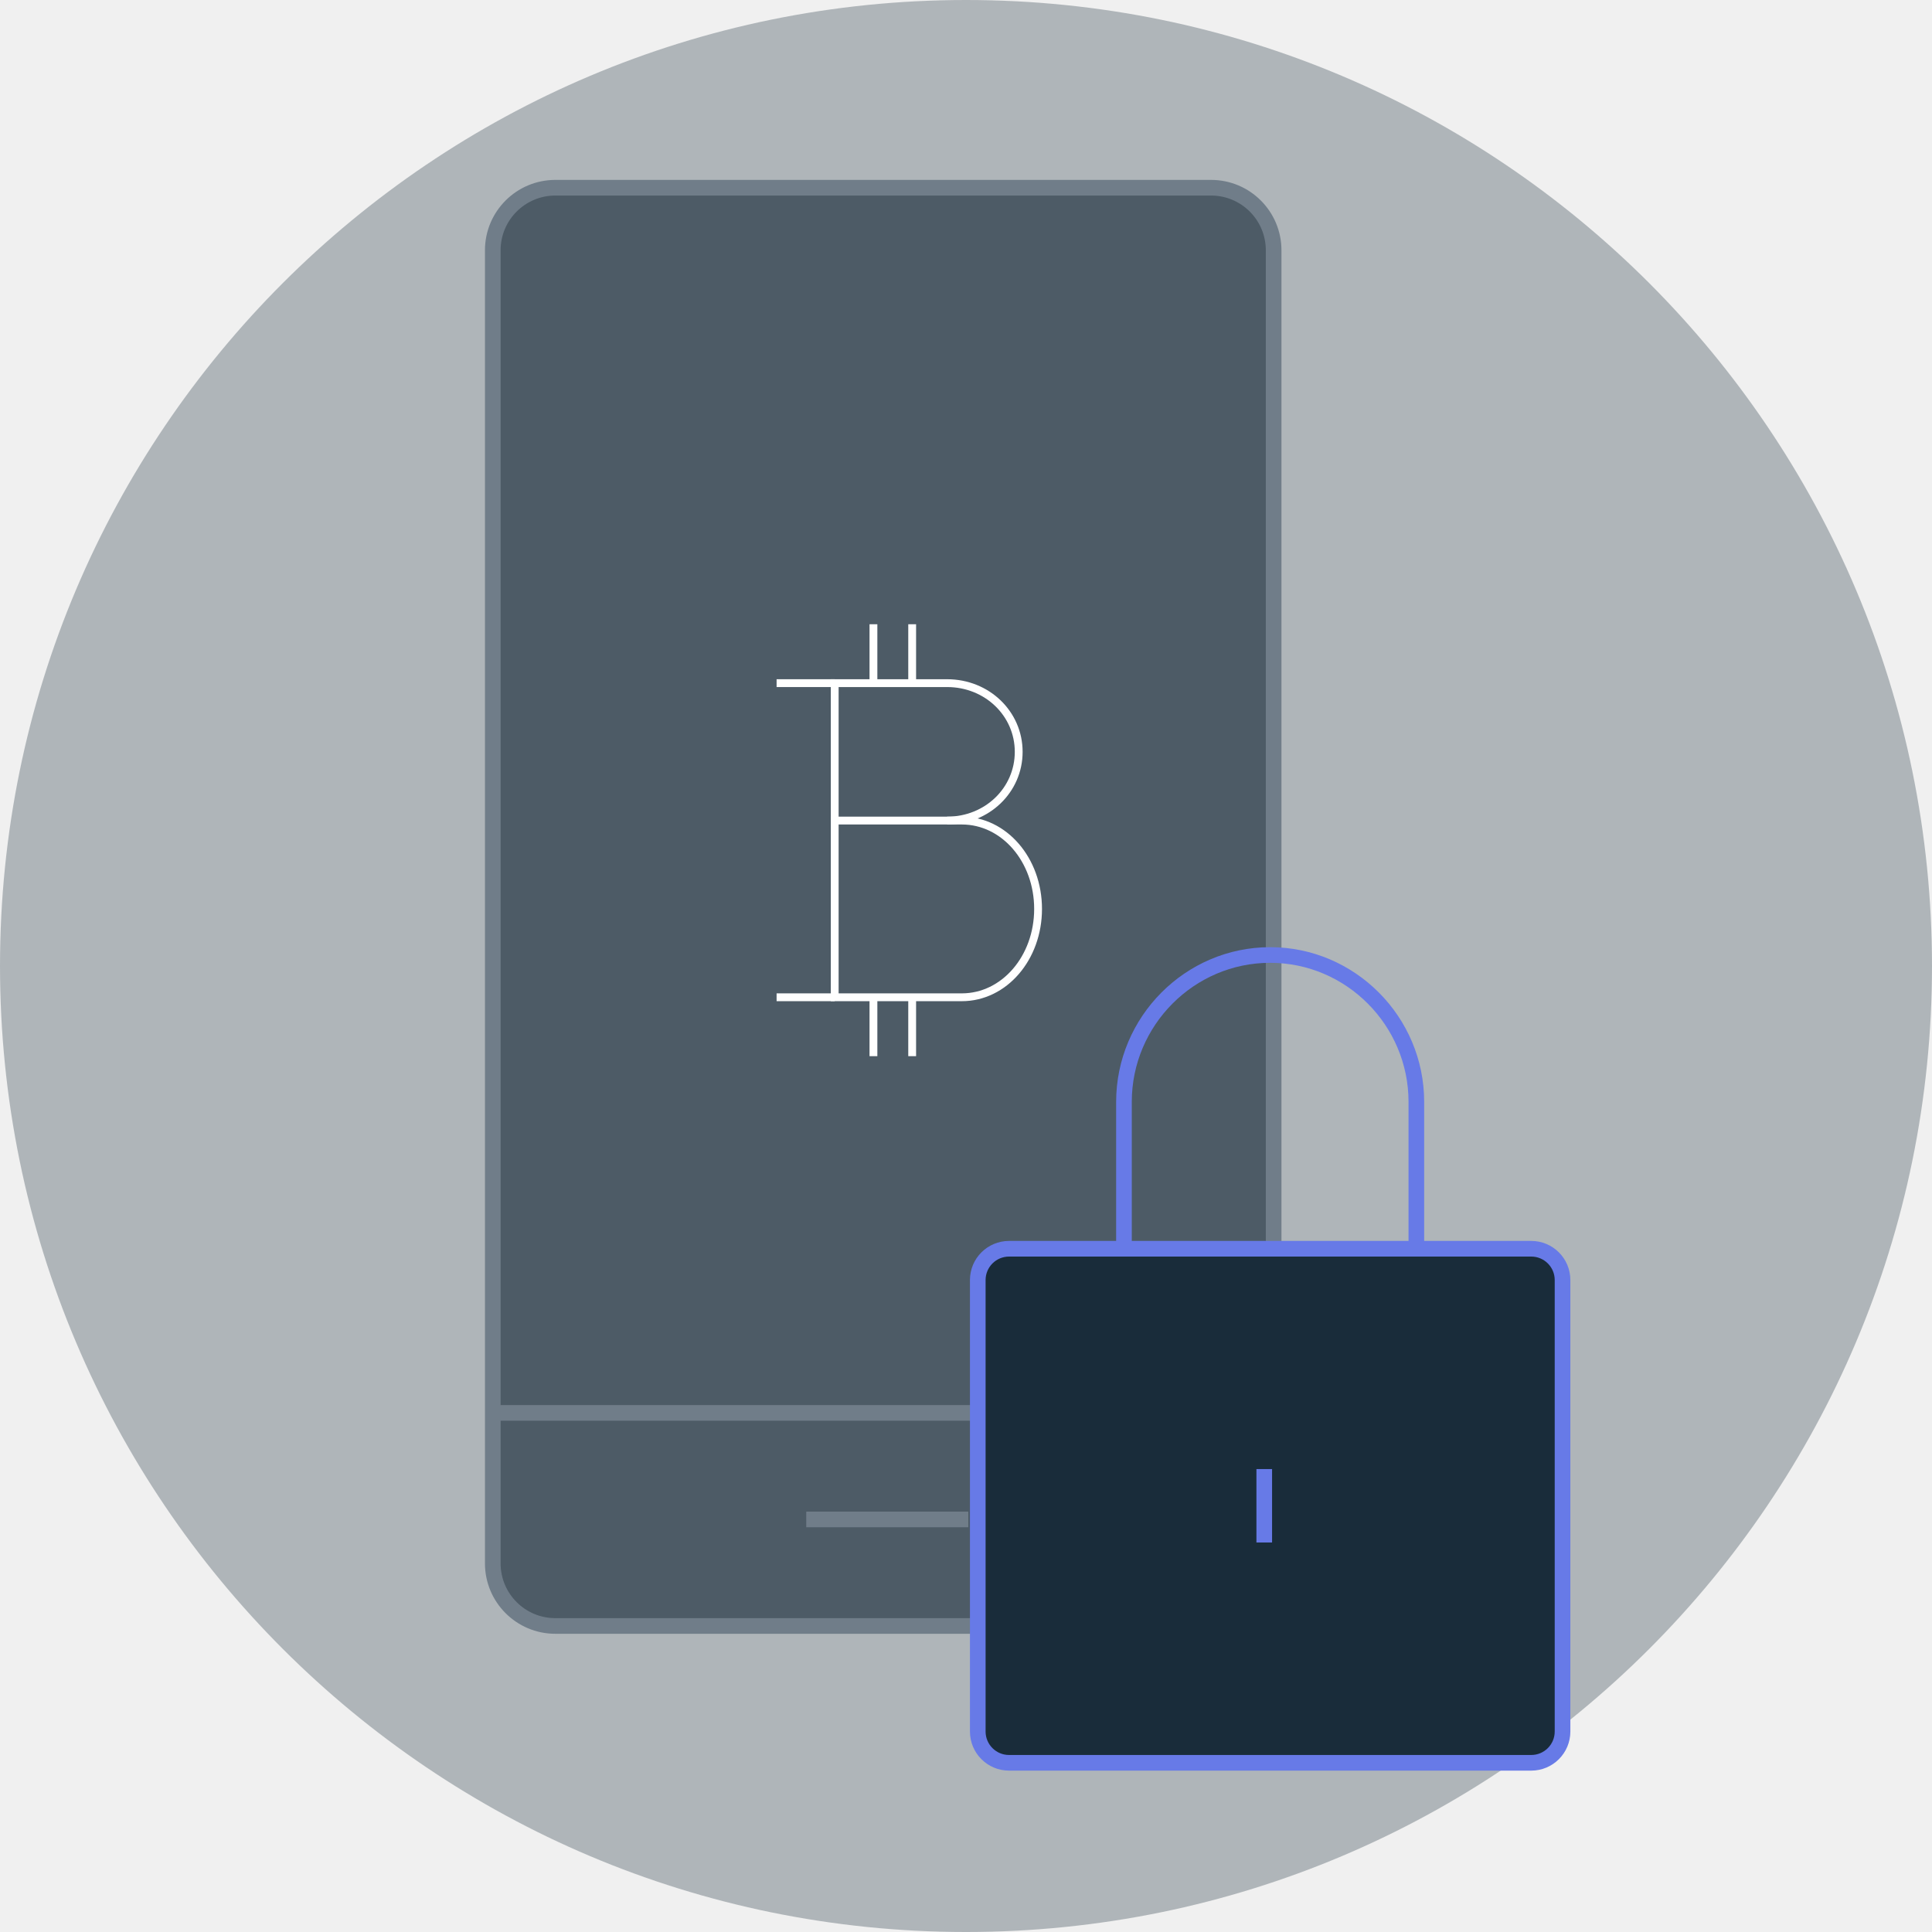
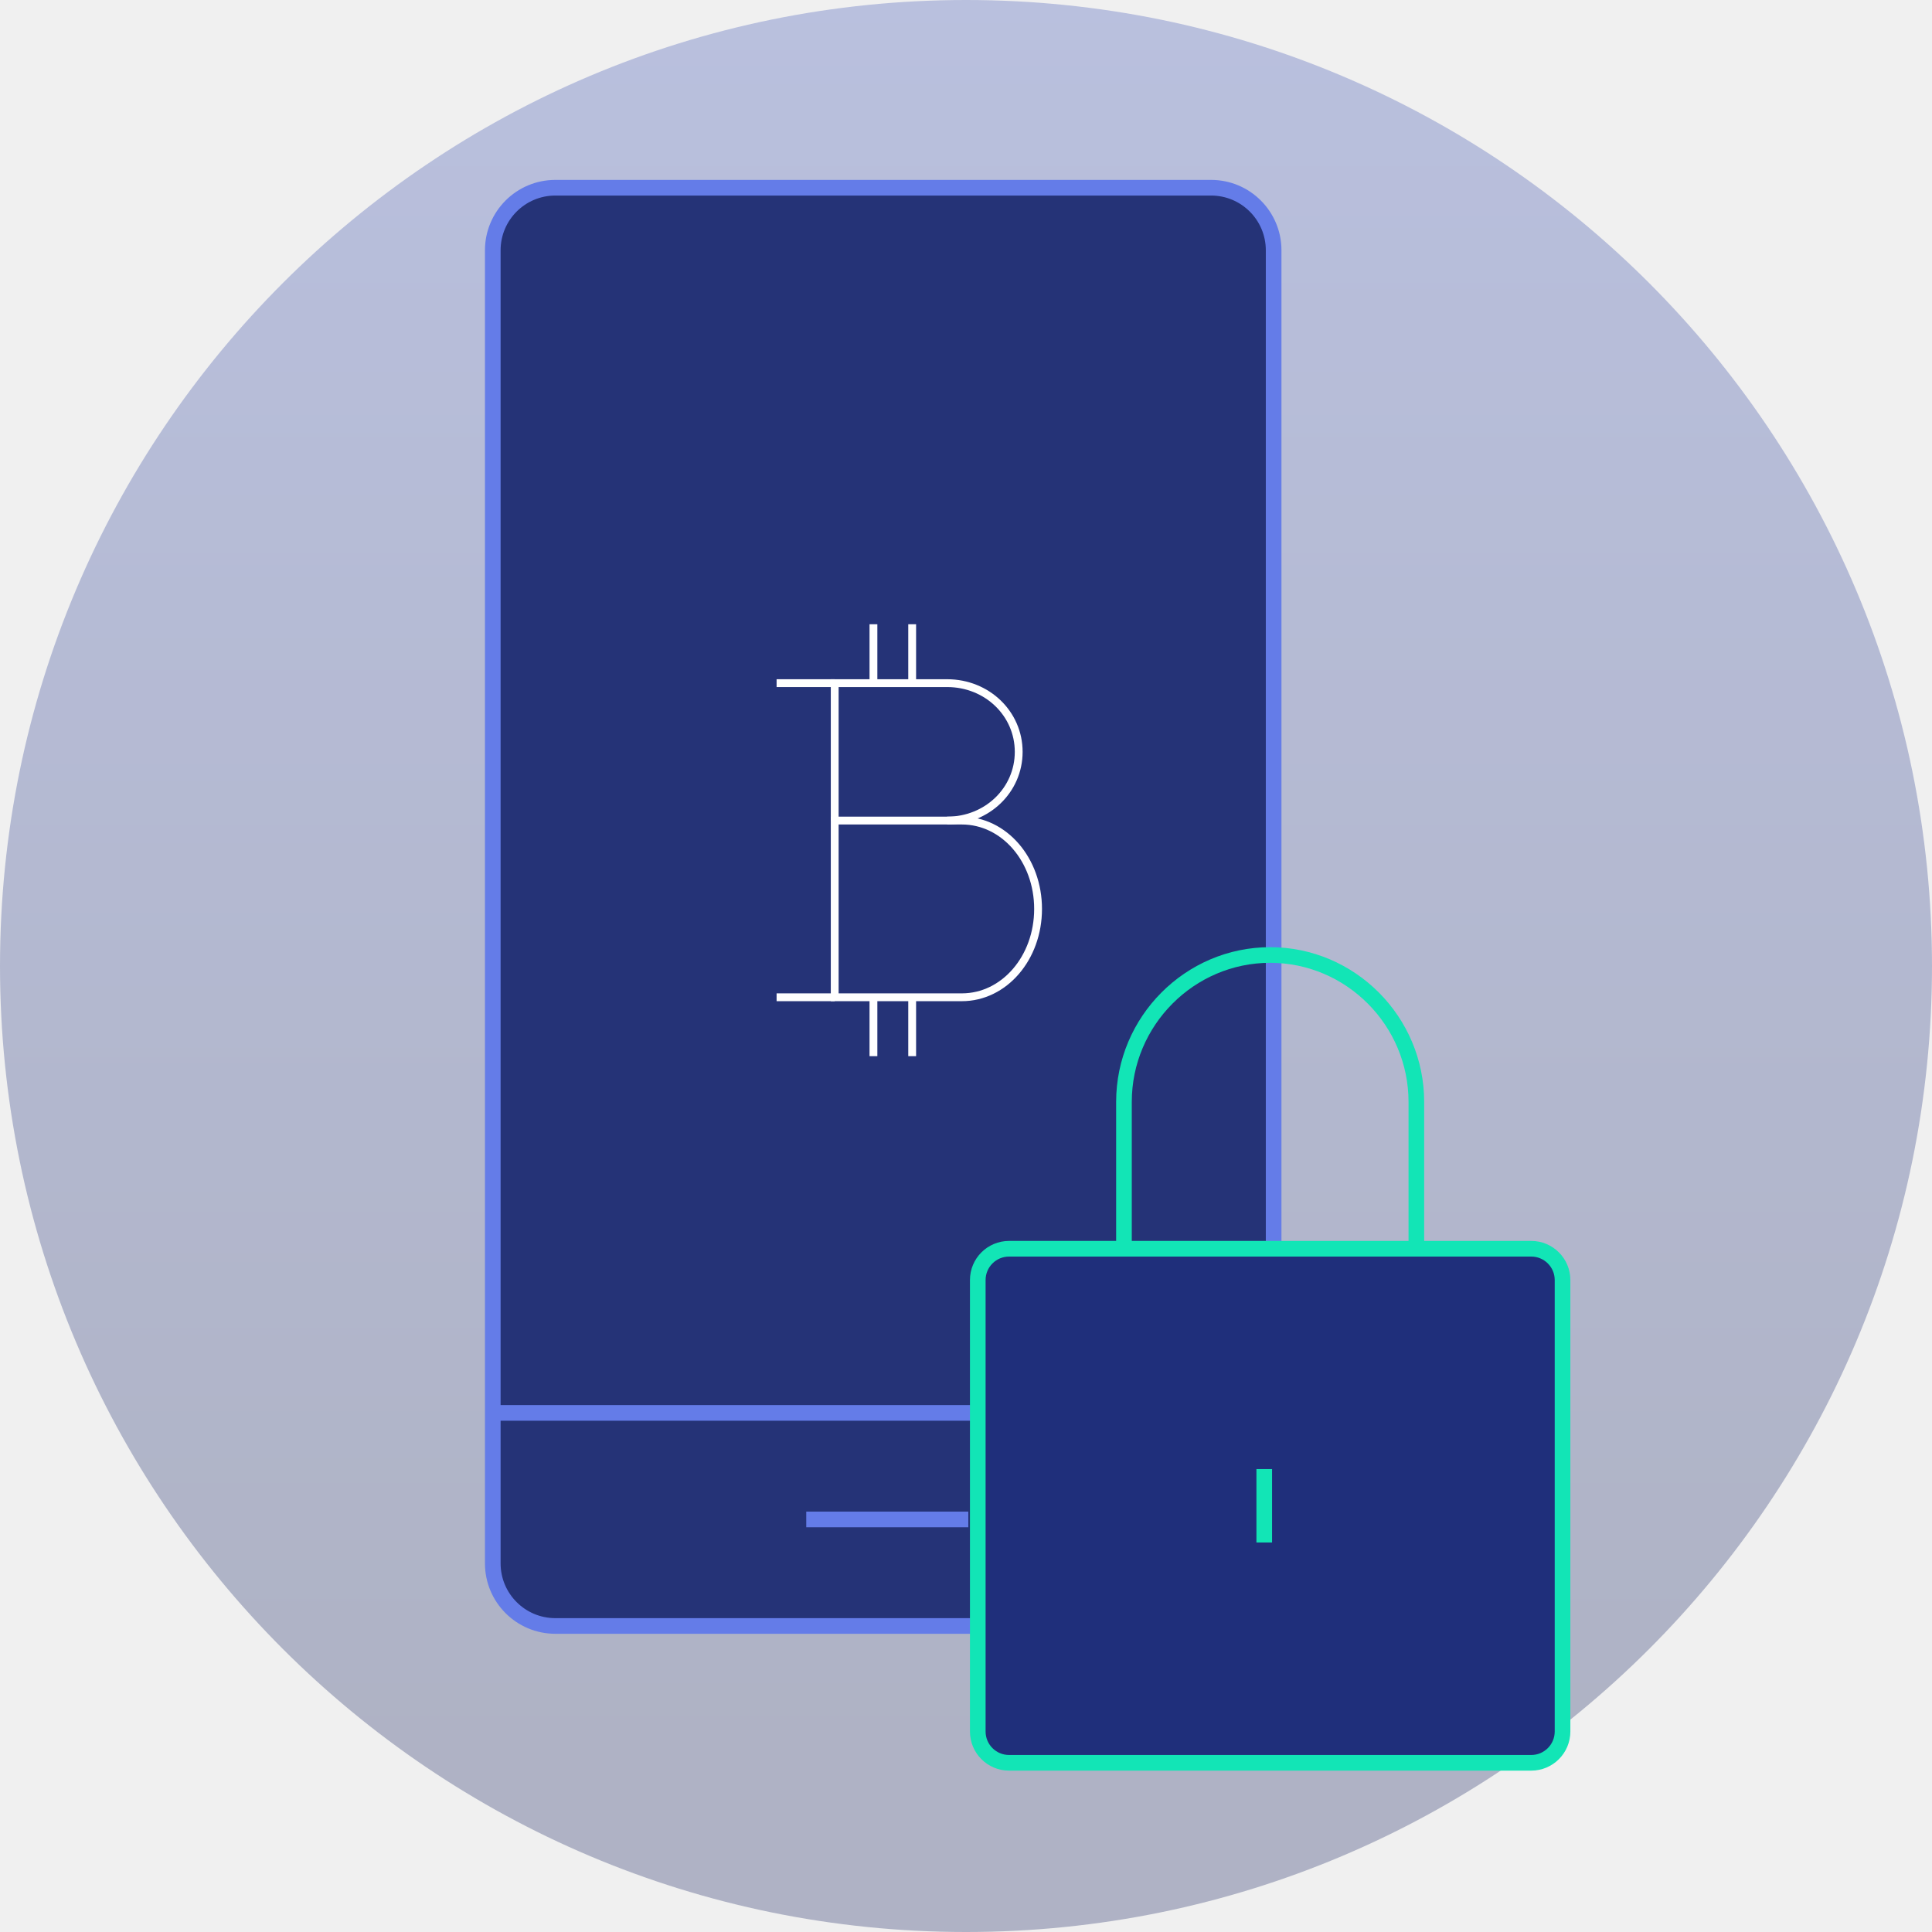
<svg xmlns="http://www.w3.org/2000/svg" width="247px" height="247px" viewBox="0 0 247 247" version="1.1">
  <defs>
    <linearGradient x1="50%" y1="0%" x2="50%" y2="89.467%" id="linearGradient-1">
-       <stop stop-color="#192C3A" offset="0%" />
-       <stop stop-color="#192C3A" offset="100%" />
+       <stop stop-color="#3950B5" offset="0%" />
+       <stop stop-color="#162360" offset="100%" />
    </linearGradient>
  </defs>
-   <g id="Page-1" stroke="none" stroke-width="1" fill="none" fill-rule="evenodd">
-     <g id="tour-control">
-       <g id="Onboarding">
-         <g id="0.2.3---Tour-3">
-           <g id="bg-3">
-             <path d="M123.5,247 C191.707,247 247,191.707 247,123.5 C247,55.293 191.707,1.42108547e-14 123.5,1.42108547e-14 C55.293,1.42108547e-14 1.42108547e-14,55.293 1.42108547e-14,123.5 C1.42108547e-14,191.707 55.293,247 123.5,247 Z" id="Oval-2" fill="url(#linearGradient-1)" fill-rule="nonzero" opacity="0.3" />
-             <rect id="Combined-Shape" stroke="#707D89" stroke-width="2" fill-opacity="0.65" fill="#192C3A" fill-rule="nonzero" x="63" y="24" width="99.831" height="183.875" rx="8" />
-             <path d="M63.52,180.635 L162.311,180.635" id="Line" stroke="#707D89" stroke-width="2" stroke-linecap="square" />
-             <path d="M104.076,194.255 L122.795,194.255" id="Line" stroke="#707D89" stroke-width="2" stroke-linecap="square" />
-             <g id="Group-4" transform="translate(98, 79)" stroke="#FFFFFF">
-               <g id="top-up">
-                 <g id="shopping-48px-outline_bitcoin" transform="translate(0.666667, 0.180606)">
-                   <g id="Group" transform="translate(0.619048, 0.627502)">
-                     <path d="M12.381,0 L12.381,7.53" id="Shape" />
-                     <path d="M17.333,0 L17.333,7.53" id="Shape" />
-                     <path d="M12.381,47.69 L12.381,55.22" id="Shape" />
-                     <path d="M17.333,47.69 L17.333,55.22" id="Shape" />
-                     <path d="M0,47.69 L7.429,47.69" id="Shape-Copy" />
-                     <path d="M0,7.53 L7.429,7.53" id="Shape-Copy-2" />
-                     <path d="M7.429,25.1 L7.429,7.53 L21.804,7.53 C26.901,7.53 30.952,11.421 30.952,16.315 C30.952,21.21 26.901,25.1 21.804,25.1" id="Shape" />
-                     <path d="M7.429,47.69 L7.429,25.1 L23.679,25.1 C29.095,25.1 33.429,30.12 33.429,36.395 C33.429,42.67 29.095,47.69 23.679,47.69 L7.429,47.69 Z" id="Shape" />
-                   </g>
-                 </g>
+   <g id="Onboarding" stroke="none" stroke-width="1" fill="none" fill-rule="evenodd">
+     <g id="0.2.3---Tour-3" transform="translate(-64, -210)">
+       <g id="bg-3" transform="translate(64, 210)">
+         <path d="M123.5,247 C191.707,247 247,191.707 247,123.5 C247,55.293 191.707,1.42108547e-14 123.5,1.42108547e-14 C55.293,1.42108547e-14 1.42108547e-14,55.293 1.42108547e-14,123.5 C1.42108547e-14,191.707 55.293,247 123.5,247 Z" id="Oval-2" fill="url(#linearGradient-1)" opacity="0.3" />
+         <rect id="Combined-Shape" stroke="#647CE8" stroke-width="2" fill="#253377" x="63" y="24" width="99.831" height="183.875" rx="8" />
+         <path d="M63.52,180.635 L162.311,180.635" id="Line" stroke="#647CE8" stroke-width="2" stroke-linecap="square" />
+         <path d="M104.076,194.255 L122.795,194.255" id="Line" stroke="#647CE8" stroke-width="2" stroke-linecap="square" />
+         <g id="Group-4" transform="translate(90, 76)" stroke="#FFFFFF">
+           <g id="top-up">
+             <g id="shopping-48px-outline_bitcoin" transform="translate(8.666667, 3.180606)">
+               <g id="Group" transform="translate(0.619048, 0.627502)">
+                 <path d="M12.381,0 L12.381,7.53" id="Shape" />
+                 <path d="M17.333,0 L17.333,7.53" id="Shape" />
+                 <path d="M12.381,47.69 L12.381,55.22" id="Shape" />
+                 <path d="M17.333,47.69 L17.333,55.22" id="Shape" />
+                 <path d="M0,47.69 L7.429,47.69" id="Shape-Copy" />
+                 <path d="M0,7.53 L7.429,7.53" id="Shape-Copy-2" />
+                 <path d="M7.429,25.1 L7.429,7.53 L21.804,7.53 C26.901,7.53 30.952,11.421 30.952,16.315 C30.952,21.21 26.901,25.1 21.804,25.1" id="Shape" />
+                 <path d="M7.429,47.69 L7.429,25.1 L23.679,25.1 C29.095,25.1 33.429,30.12 33.429,36.395 C33.429,42.67 29.095,47.69 23.679,47.69 L7.429,47.69 Z" id="Shape" />
              </g>
            </g>
-             <g id="Group-3" transform="translate(125, 122)" stroke="#677AE7" stroke-width="2">
-               <rect id="Rectangle-path" fill="#192C3A" fill-rule="nonzero" x="0.005" y="37.648" width="74.76" height="65.721" rx="4" />
-               <path d="M18.695,37.648 L18.695,18.871 C18.695,8.543 27.106,0.093 37.385,0.093 L37.385,0.093 C47.665,0.093 56.076,8.543 56.076,18.871 L56.076,37.648" id="Shape" />
-               <path d="M36.63,65.815 L36.63,75.203" id="Shape" fill="#F9F9F9" fill-rule="nonzero" />
-             </g>
          </g>
+         </g>
+         <g id="Group-3" transform="translate(125, 122)" stroke="#12E5B6" stroke-width="2">
+           <rect id="Rectangle-path" fill="#1F2F7B" x="0.005" y="37.648" width="74.76" height="65.721" rx="4" />
+           <path d="M18.695,37.648 L18.695,18.871 C18.695,8.543 27.106,0.093 37.385,0.093 L37.385,0.093 C47.665,0.093 56.076,8.543 56.076,18.871 L56.076,37.648" id="Shape" />
+           <path d="M36.63,65.815 L36.63,75.203" id="Shape" fill="#F9F9F9" />
        </g>
      </g>
    </g>
  </g>
</svg>
